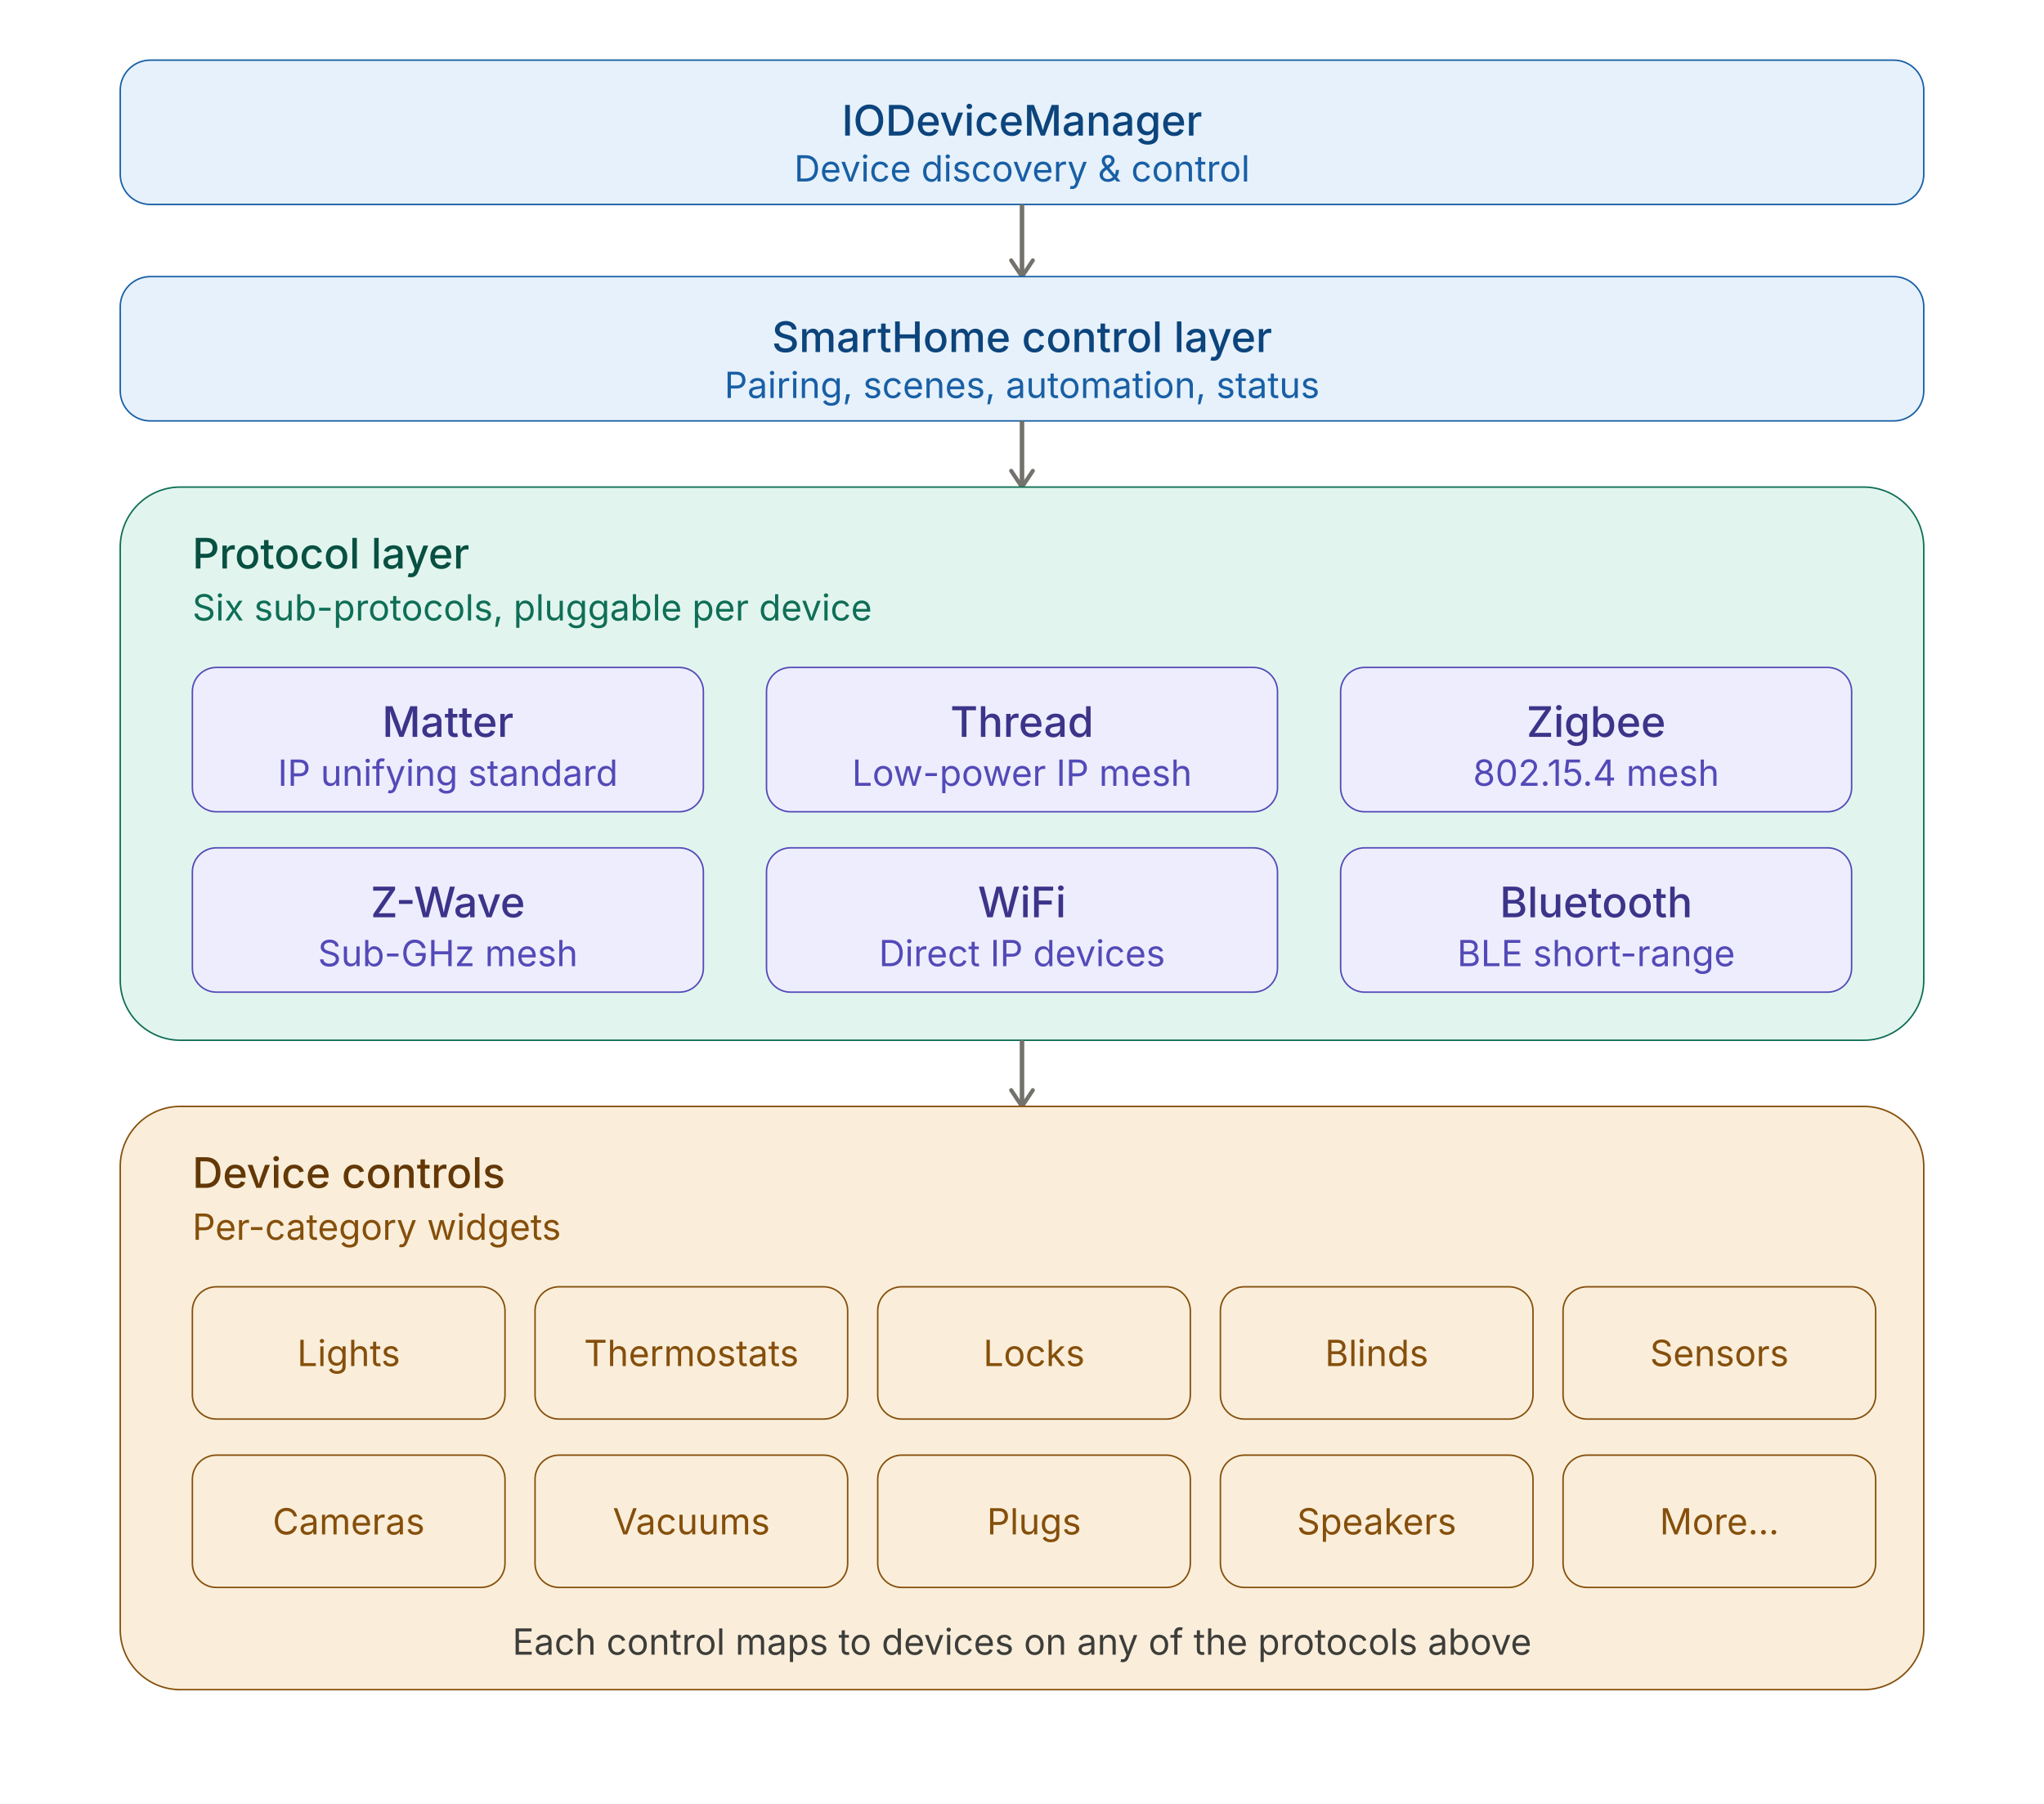
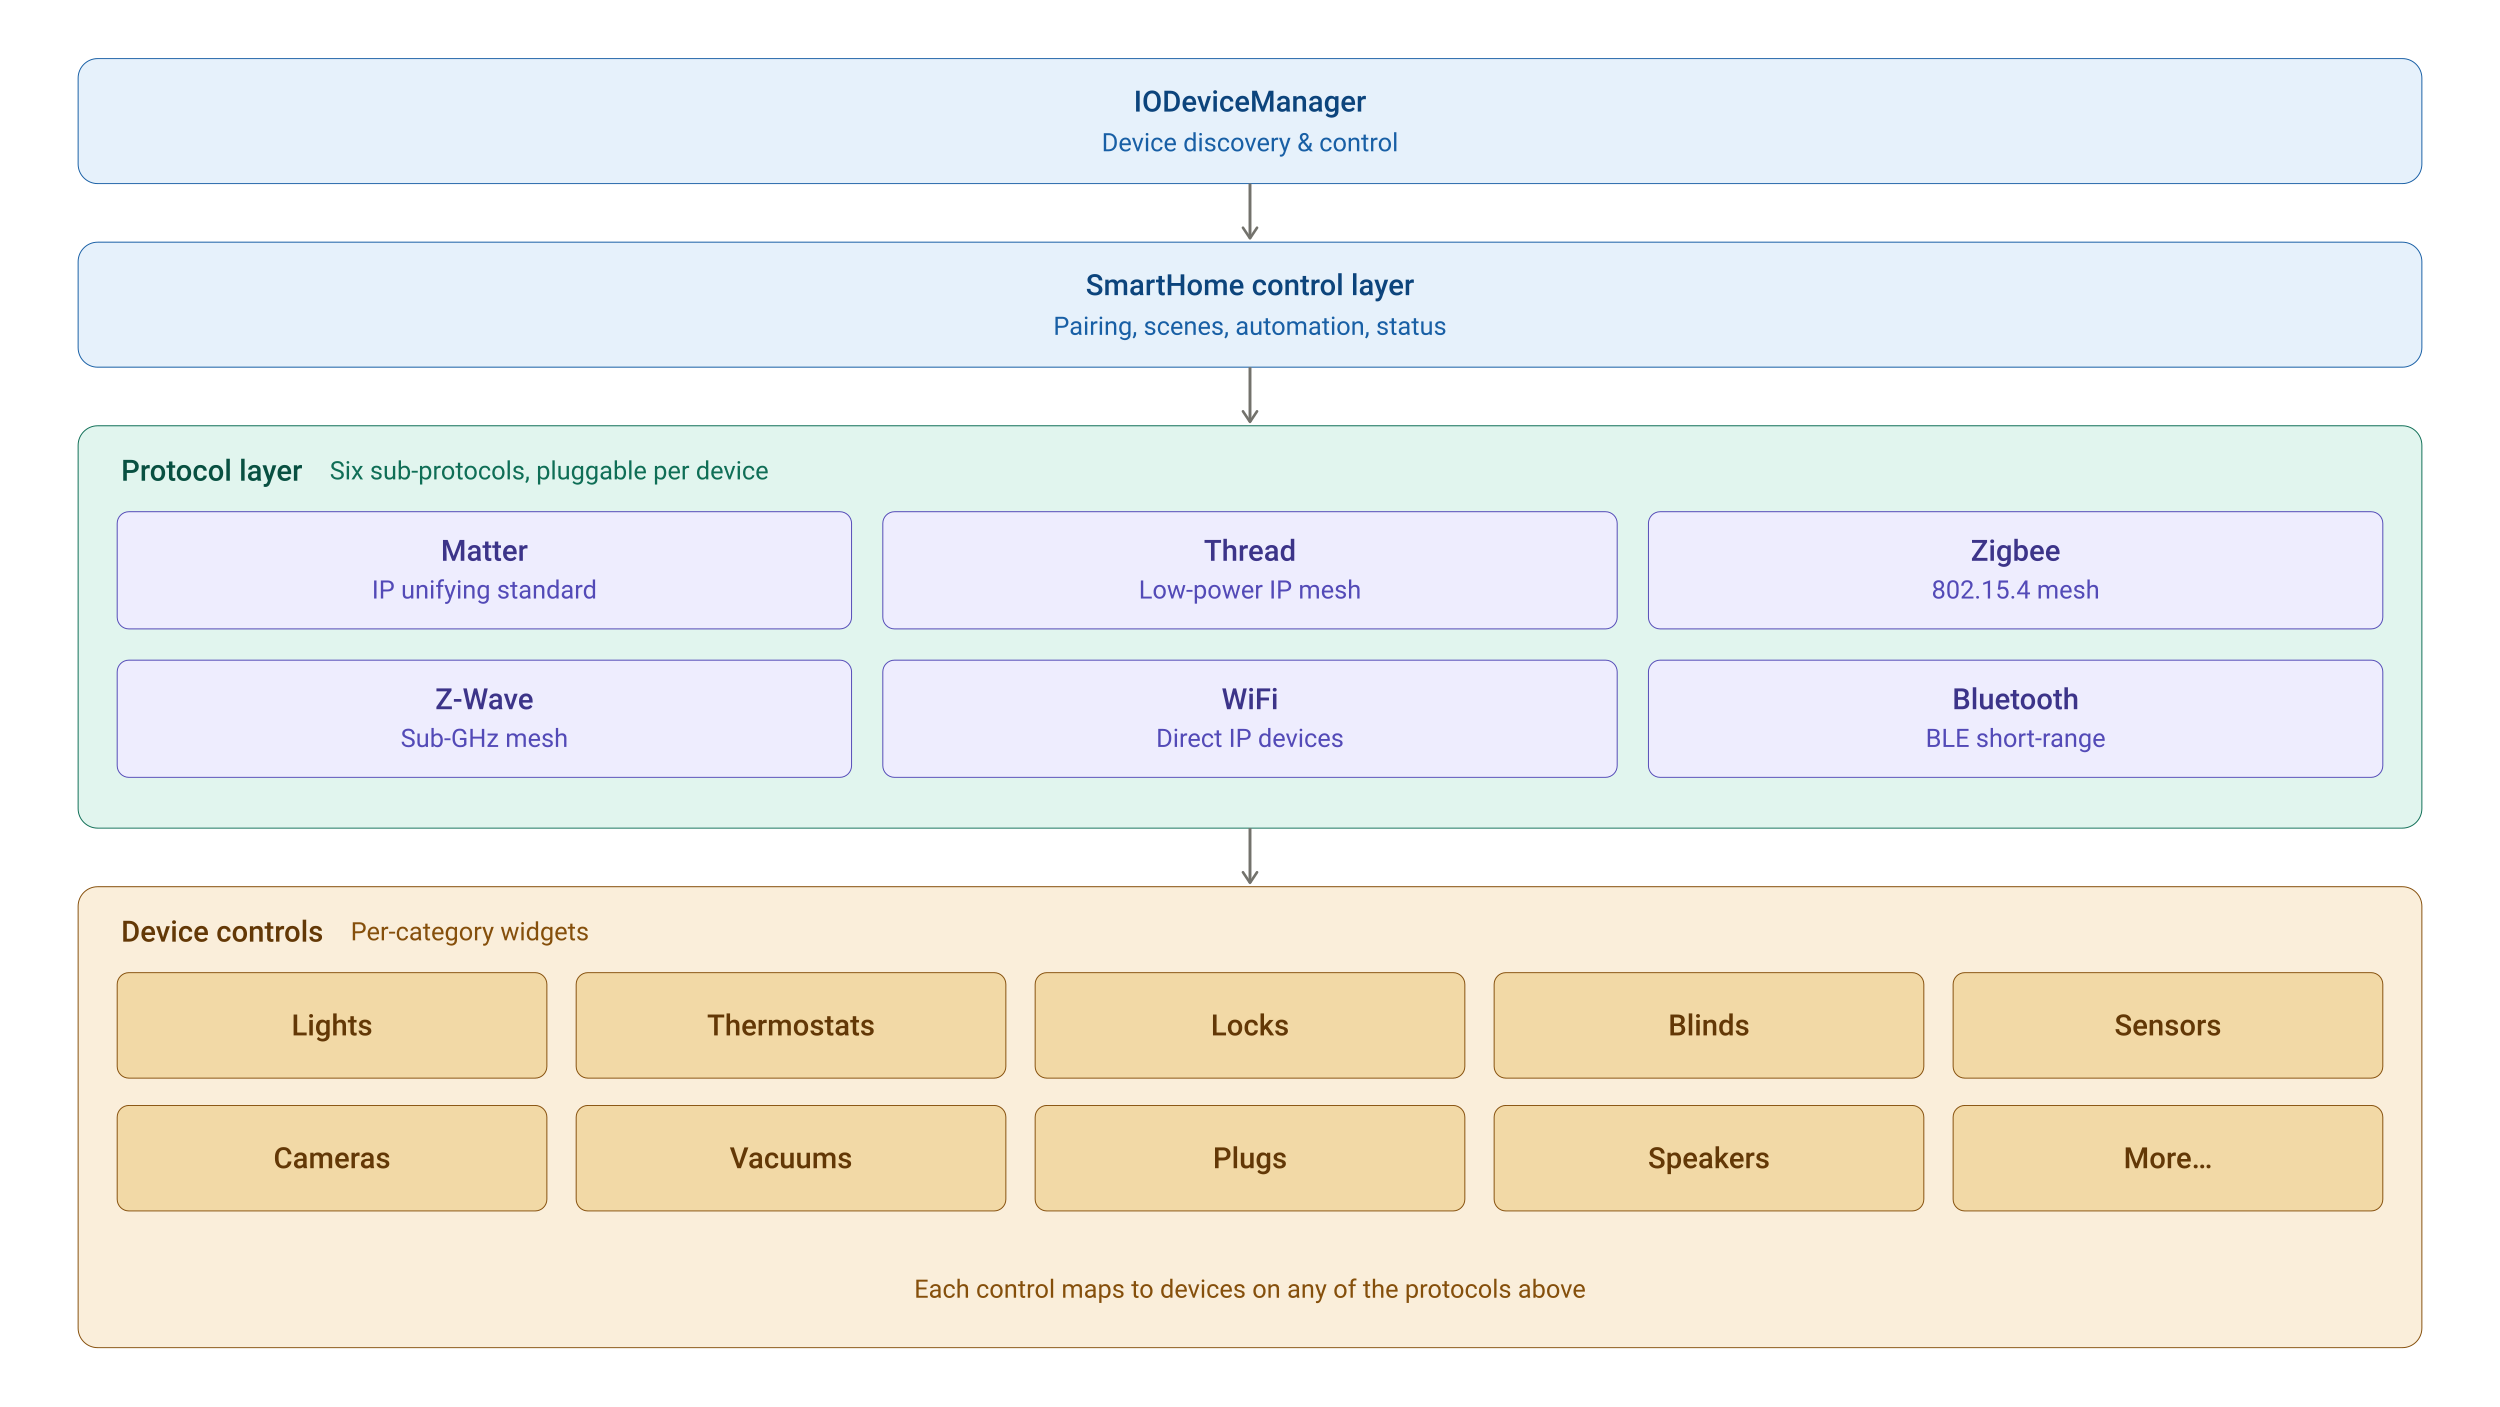
- <svg xmlns="http://www.w3.org/2000/svg" width="100%" viewBox="0 0 680 600" role="img" style="">
+ <svg xmlns="http://www.w3.org/2000/svg" width="1280" height="720" viewBox="0 0 1280 720" role="img" font-family="system-ui, -apple-system, 'Segoe UI', Roboto, sans-serif">
  <defs>
    <marker id="arrow" viewBox="0 0 10 10" refX="8" refY="5" markerWidth="6" markerHeight="6" orient="auto-start-reverse">
      <path d="M2 1L8 5L2 9" fill="none" stroke="context-stroke" stroke-width="1.5" stroke-linecap="round" stroke-linejoin="round" />
    </marker>
+     <style>
+ .th{font-size:15px;font-weight:500}
+ .ts{font-size:13px;font-weight:400}
+ .blue-fill{fill:#E6F1FB;stroke:#185FA5}
+ .blue-t{fill:#0C447C}.blue-s{fill:#185FA5}
+ .teal-fill{fill:#E1F5EE;stroke:#0F6E56}
+ .teal-sub{fill:#9FE1CB;stroke:#0F6E56}
+ .teal-t{fill:#085041}.teal-s{fill:#0F6E56}
+ .coral-fill{fill:#FAECE7;stroke:#993C1D}
+ .coral-sub{fill:#F3CFC2;stroke:#993C1D}
+ .coral-t{fill:#712B13}.coral-s{fill:#993C1D}
+ .amber-fill{fill:#FAEEDA;stroke:#854F0B}
+ .amber-sub{fill:#F2D9A6;stroke:#854F0B}
+ .amber-t{fill:#633806}.amber-s{fill:#854F0B}
+ .purple-fill{fill:#EEEDFE;stroke:#534AB7}
+ .purple-sub{fill:#CECBF6;stroke:#534AB7}
+ .purple-t{fill:#3C3489}.purple-s{fill:#534AB7}
+ .pchip{font-size:13px;font-weight:500}
+ .arr{stroke:#73726c;stroke-width:1.5;fill:none}
+ </style>
  </defs>
-   <g style="fill:rgb(0, 0, 0);stroke:none;color:rgb(0, 0, 0);stroke-width:1px;stroke-linecap:butt;stroke-linejoin:miter;opacity:1;font-family:&quot;Anthropic Sans&quot;, -apple-system, BlinkMacSystemFont, &quot;Segoe UI&quot;, sans-serif;font-size:16px;font-weight:400;text-anchor:start;dominant-baseline:auto">
-     <rect x="40" y="20" width="600" height="48" rx="10" stroke-width="0.5" style="fill:rgb(230, 241, 251);stroke:rgb(24, 95, 165);color:rgb(0, 0, 0);stroke-width:0.5px;stroke-linecap:butt;stroke-linejoin:miter;opacity:1;font-family:&quot;Anthropic Sans&quot;, -apple-system, BlinkMacSystemFont, &quot;Segoe UI&quot;, sans-serif;font-size:16px;font-weight:400;text-anchor:start;dominant-baseline:auto" />
-     <text x="340" y="40" text-anchor="middle" dominant-baseline="central" style="fill:rgb(12, 68, 124);stroke:none;color:rgb(0, 0, 0);stroke-width:1px;stroke-linecap:butt;stroke-linejoin:miter;opacity:1;font-family:&quot;Anthropic Sans&quot;, -apple-system, BlinkMacSystemFont, &quot;Segoe UI&quot;, sans-serif;font-size:14px;font-weight:500;text-anchor:middle;dominant-baseline:central">IODeviceManager</text>
-     <text x="340" y="56" text-anchor="middle" dominant-baseline="central" style="fill:rgb(24, 95, 165);stroke:none;color:rgb(0, 0, 0);stroke-width:1px;stroke-linecap:butt;stroke-linejoin:miter;opacity:1;font-family:&quot;Anthropic Sans&quot;, -apple-system, BlinkMacSystemFont, &quot;Segoe UI&quot;, sans-serif;font-size:12px;font-weight:400;text-anchor:middle;dominant-baseline:central">Device discovery &amp; control</text>
-   </g>
-   <line x1="340" y1="68" x2="340" y2="92" marker-end="url(#arrow)" style="fill:none;stroke:rgb(115, 114, 108);color:rgb(0, 0, 0);stroke-width:1.5px;stroke-linecap:butt;stroke-linejoin:miter;opacity:1;font-family:&quot;Anthropic Sans&quot;, -apple-system, BlinkMacSystemFont, &quot;Segoe UI&quot;, sans-serif;font-size:16px;font-weight:400;text-anchor:start;dominant-baseline:auto" />
-   <g style="fill:rgb(0, 0, 0);stroke:none;color:rgb(0, 0, 0);stroke-width:1px;stroke-linecap:butt;stroke-linejoin:miter;opacity:1;font-family:&quot;Anthropic Sans&quot;, -apple-system, BlinkMacSystemFont, &quot;Segoe UI&quot;, sans-serif;font-size:16px;font-weight:400;text-anchor:start;dominant-baseline:auto">
-     <rect x="40" y="92" width="600" height="48" rx="10" stroke-width="0.5" style="fill:rgb(230, 241, 251);stroke:rgb(24, 95, 165);color:rgb(0, 0, 0);stroke-width:0.5px;stroke-linecap:butt;stroke-linejoin:miter;opacity:1;font-family:&quot;Anthropic Sans&quot;, -apple-system, BlinkMacSystemFont, &quot;Segoe UI&quot;, sans-serif;font-size:16px;font-weight:400;text-anchor:start;dominant-baseline:auto" />
-     <text x="340" y="112" text-anchor="middle" dominant-baseline="central" style="fill:rgb(12, 68, 124);stroke:none;color:rgb(0, 0, 0);stroke-width:1px;stroke-linecap:butt;stroke-linejoin:miter;opacity:1;font-family:&quot;Anthropic Sans&quot;, -apple-system, BlinkMacSystemFont, &quot;Segoe UI&quot;, sans-serif;font-size:14px;font-weight:500;text-anchor:middle;dominant-baseline:central">SmartHome control layer</text>
-     <text x="340" y="128" text-anchor="middle" dominant-baseline="central" style="fill:rgb(24, 95, 165);stroke:none;color:rgb(0, 0, 0);stroke-width:1px;stroke-linecap:butt;stroke-linejoin:miter;opacity:1;font-family:&quot;Anthropic Sans&quot;, -apple-system, BlinkMacSystemFont, &quot;Segoe UI&quot;, sans-serif;font-size:12px;font-weight:400;text-anchor:middle;dominant-baseline:central">Pairing, scenes, automation, status</text>
-   </g>
-   <line x1="340" y1="140" x2="340" y2="162" marker-end="url(#arrow)" style="fill:none;stroke:rgb(115, 114, 108);color:rgb(0, 0, 0);stroke-width:1.5px;stroke-linecap:butt;stroke-linejoin:miter;opacity:1;font-family:&quot;Anthropic Sans&quot;, -apple-system, BlinkMacSystemFont, &quot;Segoe UI&quot;, sans-serif;font-size:16px;font-weight:400;text-anchor:start;dominant-baseline:auto" />
-   <g style="fill:rgb(0, 0, 0);stroke:none;color:rgb(0, 0, 0);stroke-width:1px;stroke-linecap:butt;stroke-linejoin:miter;opacity:1;font-family:&quot;Anthropic Sans&quot;, -apple-system, BlinkMacSystemFont, &quot;Segoe UI&quot;, sans-serif;font-size:16px;font-weight:400;text-anchor:start;dominant-baseline:auto">
-     <rect x="40" y="162" width="600" height="184" rx="20" stroke-width="0.5" style="fill:rgb(225, 245, 238);stroke:rgb(15, 110, 86);color:rgb(0, 0, 0);stroke-width:0.5px;stroke-linecap:butt;stroke-linejoin:miter;opacity:1;font-family:&quot;Anthropic Sans&quot;, -apple-system, BlinkMacSystemFont, &quot;Segoe UI&quot;, sans-serif;font-size:16px;font-weight:400;text-anchor:start;dominant-baseline:auto" />
-     <text x="64" y="184" dominant-baseline="central" style="fill:rgb(8, 80, 65);stroke:none;color:rgb(0, 0, 0);stroke-width:1px;stroke-linecap:butt;stroke-linejoin:miter;opacity:1;font-family:&quot;Anthropic Sans&quot;, -apple-system, BlinkMacSystemFont, &quot;Segoe UI&quot;, sans-serif;font-size:14px;font-weight:500;text-anchor:start;dominant-baseline:central">Protocol layer</text>
-     <text x="64" y="202" dominant-baseline="central" style="fill:rgb(15, 110, 86);stroke:none;color:rgb(0, 0, 0);stroke-width:1px;stroke-linecap:butt;stroke-linejoin:miter;opacity:1;font-family:&quot;Anthropic Sans&quot;, -apple-system, BlinkMacSystemFont, &quot;Segoe UI&quot;, sans-serif;font-size:12px;font-weight:400;text-anchor:start;dominant-baseline:central">Six sub-protocols, pluggable per device</text>
-   </g>
-   <g style="fill:rgb(0, 0, 0);stroke:none;color:rgb(0, 0, 0);stroke-width:1px;stroke-linecap:butt;stroke-linejoin:miter;opacity:1;font-family:&quot;Anthropic Sans&quot;, -apple-system, BlinkMacSystemFont, &quot;Segoe UI&quot;, sans-serif;font-size:16px;font-weight:400;text-anchor:start;dominant-baseline:auto">
-     <rect x="64" y="222" width="170" height="48" rx="8" stroke-width="0.5" style="fill:rgb(238, 237, 254);stroke:rgb(83, 74, 183);color:rgb(0, 0, 0);stroke-width:0.5px;stroke-linecap:butt;stroke-linejoin:miter;opacity:1;font-family:&quot;Anthropic Sans&quot;, -apple-system, BlinkMacSystemFont, &quot;Segoe UI&quot;, sans-serif;font-size:16px;font-weight:400;text-anchor:start;dominant-baseline:auto" />
-     <text x="149" y="240" text-anchor="middle" dominant-baseline="central" style="fill:rgb(60, 52, 137);stroke:none;color:rgb(0, 0, 0);stroke-width:1px;stroke-linecap:butt;stroke-linejoin:miter;opacity:1;font-family:&quot;Anthropic Sans&quot;, -apple-system, BlinkMacSystemFont, &quot;Segoe UI&quot;, sans-serif;font-size:14px;font-weight:500;text-anchor:middle;dominant-baseline:central">Matter</text>
-     <text x="149" y="257" text-anchor="middle" dominant-baseline="central" style="fill:rgb(83, 74, 183);stroke:none;color:rgb(0, 0, 0);stroke-width:1px;stroke-linecap:butt;stroke-linejoin:miter;opacity:1;font-family:&quot;Anthropic Sans&quot;, -apple-system, BlinkMacSystemFont, &quot;Segoe UI&quot;, sans-serif;font-size:12px;font-weight:400;text-anchor:middle;dominant-baseline:central">IP unifying standard</text>
-   </g>
-   <g style="fill:rgb(0, 0, 0);stroke:none;color:rgb(0, 0, 0);stroke-width:1px;stroke-linecap:butt;stroke-linejoin:miter;opacity:1;font-family:&quot;Anthropic Sans&quot;, -apple-system, BlinkMacSystemFont, &quot;Segoe UI&quot;, sans-serif;font-size:16px;font-weight:400;text-anchor:start;dominant-baseline:auto">
-     <rect x="255" y="222" width="170" height="48" rx="8" stroke-width="0.5" style="fill:rgb(238, 237, 254);stroke:rgb(83, 74, 183);color:rgb(0, 0, 0);stroke-width:0.5px;stroke-linecap:butt;stroke-linejoin:miter;opacity:1;font-family:&quot;Anthropic Sans&quot;, -apple-system, BlinkMacSystemFont, &quot;Segoe UI&quot;, sans-serif;font-size:16px;font-weight:400;text-anchor:start;dominant-baseline:auto" />
-     <text x="340" y="240" text-anchor="middle" dominant-baseline="central" style="fill:rgb(60, 52, 137);stroke:none;color:rgb(0, 0, 0);stroke-width:1px;stroke-linecap:butt;stroke-linejoin:miter;opacity:1;font-family:&quot;Anthropic Sans&quot;, -apple-system, BlinkMacSystemFont, &quot;Segoe UI&quot;, sans-serif;font-size:14px;font-weight:500;text-anchor:middle;dominant-baseline:central">Thread</text>
-     <text x="340" y="257" text-anchor="middle" dominant-baseline="central" style="fill:rgb(83, 74, 183);stroke:none;color:rgb(0, 0, 0);stroke-width:1px;stroke-linecap:butt;stroke-linejoin:miter;opacity:1;font-family:&quot;Anthropic Sans&quot;, -apple-system, BlinkMacSystemFont, &quot;Segoe UI&quot;, sans-serif;font-size:12px;font-weight:400;text-anchor:middle;dominant-baseline:central">Low-power IP mesh</text>
-   </g>
-   <g style="fill:rgb(0, 0, 0);stroke:none;color:rgb(0, 0, 0);stroke-width:1px;stroke-linecap:butt;stroke-linejoin:miter;opacity:1;font-family:&quot;Anthropic Sans&quot;, -apple-system, BlinkMacSystemFont, &quot;Segoe UI&quot;, sans-serif;font-size:16px;font-weight:400;text-anchor:start;dominant-baseline:auto">
-     <rect x="446" y="222" width="170" height="48" rx="8" stroke-width="0.5" style="fill:rgb(238, 237, 254);stroke:rgb(83, 74, 183);color:rgb(0, 0, 0);stroke-width:0.5px;stroke-linecap:butt;stroke-linejoin:miter;opacity:1;font-family:&quot;Anthropic Sans&quot;, -apple-system, BlinkMacSystemFont, &quot;Segoe UI&quot;, sans-serif;font-size:16px;font-weight:400;text-anchor:start;dominant-baseline:auto" />
-     <text x="531" y="240" text-anchor="middle" dominant-baseline="central" style="fill:rgb(60, 52, 137);stroke:none;color:rgb(0, 0, 0);stroke-width:1px;stroke-linecap:butt;stroke-linejoin:miter;opacity:1;font-family:&quot;Anthropic Sans&quot;, -apple-system, BlinkMacSystemFont, &quot;Segoe UI&quot;, sans-serif;font-size:14px;font-weight:500;text-anchor:middle;dominant-baseline:central">Zigbee</text>
-     <text x="531" y="257" text-anchor="middle" dominant-baseline="central" style="fill:rgb(83, 74, 183);stroke:none;color:rgb(0, 0, 0);stroke-width:1px;stroke-linecap:butt;stroke-linejoin:miter;opacity:1;font-family:&quot;Anthropic Sans&quot;, -apple-system, BlinkMacSystemFont, &quot;Segoe UI&quot;, sans-serif;font-size:12px;font-weight:400;text-anchor:middle;dominant-baseline:central">802.15.4 mesh</text>
-   </g>
-   <g style="fill:rgb(0, 0, 0);stroke:none;color:rgb(0, 0, 0);stroke-width:1px;stroke-linecap:butt;stroke-linejoin:miter;opacity:1;font-family:&quot;Anthropic Sans&quot;, -apple-system, BlinkMacSystemFont, &quot;Segoe UI&quot;, sans-serif;font-size:16px;font-weight:400;text-anchor:start;dominant-baseline:auto">
-     <rect x="64" y="282" width="170" height="48" rx="8" stroke-width="0.5" style="fill:rgb(238, 237, 254);stroke:rgb(83, 74, 183);color:rgb(0, 0, 0);stroke-width:0.5px;stroke-linecap:butt;stroke-linejoin:miter;opacity:1;font-family:&quot;Anthropic Sans&quot;, -apple-system, BlinkMacSystemFont, &quot;Segoe UI&quot;, sans-serif;font-size:16px;font-weight:400;text-anchor:start;dominant-baseline:auto" />
-     <text x="149" y="300" text-anchor="middle" dominant-baseline="central" style="fill:rgb(60, 52, 137);stroke:none;color:rgb(0, 0, 0);stroke-width:1px;stroke-linecap:butt;stroke-linejoin:miter;opacity:1;font-family:&quot;Anthropic Sans&quot;, -apple-system, BlinkMacSystemFont, &quot;Segoe UI&quot;, sans-serif;font-size:14px;font-weight:500;text-anchor:middle;dominant-baseline:central">Z-Wave</text>
-     <text x="149" y="317" text-anchor="middle" dominant-baseline="central" style="fill:rgb(83, 74, 183);stroke:none;color:rgb(0, 0, 0);stroke-width:1px;stroke-linecap:butt;stroke-linejoin:miter;opacity:1;font-family:&quot;Anthropic Sans&quot;, -apple-system, BlinkMacSystemFont, &quot;Segoe UI&quot;, sans-serif;font-size:12px;font-weight:400;text-anchor:middle;dominant-baseline:central">Sub-GHz mesh</text>
-   </g>
-   <g style="fill:rgb(0, 0, 0);stroke:none;color:rgb(0, 0, 0);stroke-width:1px;stroke-linecap:butt;stroke-linejoin:miter;opacity:1;font-family:&quot;Anthropic Sans&quot;, -apple-system, BlinkMacSystemFont, &quot;Segoe UI&quot;, sans-serif;font-size:16px;font-weight:400;text-anchor:start;dominant-baseline:auto">
-     <rect x="255" y="282" width="170" height="48" rx="8" stroke-width="0.5" style="fill:rgb(238, 237, 254);stroke:rgb(83, 74, 183);color:rgb(0, 0, 0);stroke-width:0.5px;stroke-linecap:butt;stroke-linejoin:miter;opacity:1;font-family:&quot;Anthropic Sans&quot;, -apple-system, BlinkMacSystemFont, &quot;Segoe UI&quot;, sans-serif;font-size:16px;font-weight:400;text-anchor:start;dominant-baseline:auto" />
-     <text x="340" y="300" text-anchor="middle" dominant-baseline="central" style="fill:rgb(60, 52, 137);stroke:none;color:rgb(0, 0, 0);stroke-width:1px;stroke-linecap:butt;stroke-linejoin:miter;opacity:1;font-family:&quot;Anthropic Sans&quot;, -apple-system, BlinkMacSystemFont, &quot;Segoe UI&quot;, sans-serif;font-size:14px;font-weight:500;text-anchor:middle;dominant-baseline:central">WiFi</text>
-     <text x="340" y="317" text-anchor="middle" dominant-baseline="central" style="fill:rgb(83, 74, 183);stroke:none;color:rgb(0, 0, 0);stroke-width:1px;stroke-linecap:butt;stroke-linejoin:miter;opacity:1;font-family:&quot;Anthropic Sans&quot;, -apple-system, BlinkMacSystemFont, &quot;Segoe UI&quot;, sans-serif;font-size:12px;font-weight:400;text-anchor:middle;dominant-baseline:central">Direct IP devices</text>
-   </g>
-   <g style="fill:rgb(0, 0, 0);stroke:none;color:rgb(0, 0, 0);stroke-width:1px;stroke-linecap:butt;stroke-linejoin:miter;opacity:1;font-family:&quot;Anthropic Sans&quot;, -apple-system, BlinkMacSystemFont, &quot;Segoe UI&quot;, sans-serif;font-size:16px;font-weight:400;text-anchor:start;dominant-baseline:auto">
-     <rect x="446" y="282" width="170" height="48" rx="8" stroke-width="0.5" style="fill:rgb(238, 237, 254);stroke:rgb(83, 74, 183);color:rgb(0, 0, 0);stroke-width:0.5px;stroke-linecap:butt;stroke-linejoin:miter;opacity:1;font-family:&quot;Anthropic Sans&quot;, -apple-system, BlinkMacSystemFont, &quot;Segoe UI&quot;, sans-serif;font-size:16px;font-weight:400;text-anchor:start;dominant-baseline:auto" />
-     <text x="531" y="300" text-anchor="middle" dominant-baseline="central" style="fill:rgb(60, 52, 137);stroke:none;color:rgb(0, 0, 0);stroke-width:1px;stroke-linecap:butt;stroke-linejoin:miter;opacity:1;font-family:&quot;Anthropic Sans&quot;, -apple-system, BlinkMacSystemFont, &quot;Segoe UI&quot;, sans-serif;font-size:14px;font-weight:500;text-anchor:middle;dominant-baseline:central">Bluetooth</text>
-     <text x="531" y="317" text-anchor="middle" dominant-baseline="central" style="fill:rgb(83, 74, 183);stroke:none;color:rgb(0, 0, 0);stroke-width:1px;stroke-linecap:butt;stroke-linejoin:miter;opacity:1;font-family:&quot;Anthropic Sans&quot;, -apple-system, BlinkMacSystemFont, &quot;Segoe UI&quot;, sans-serif;font-size:12px;font-weight:400;text-anchor:middle;dominant-baseline:central">BLE short-range</text>
-   </g>
-   <line x1="340" y1="346" x2="340" y2="368" marker-end="url(#arrow)" style="fill:none;stroke:rgb(115, 114, 108);color:rgb(0, 0, 0);stroke-width:1.5px;stroke-linecap:butt;stroke-linejoin:miter;opacity:1;font-family:&quot;Anthropic Sans&quot;, -apple-system, BlinkMacSystemFont, &quot;Segoe UI&quot;, sans-serif;font-size:16px;font-weight:400;text-anchor:start;dominant-baseline:auto" />
-   <g style="fill:rgb(0, 0, 0);stroke:none;color:rgb(0, 0, 0);stroke-width:1px;stroke-linecap:butt;stroke-linejoin:miter;opacity:1;font-family:&quot;Anthropic Sans&quot;, -apple-system, BlinkMacSystemFont, &quot;Segoe UI&quot;, sans-serif;font-size:16px;font-weight:400;text-anchor:start;dominant-baseline:auto">
-     <rect x="40" y="368" width="600" height="194" rx="20" stroke-width="0.5" style="fill:rgb(250, 238, 218);stroke:rgb(133, 79, 11);color:rgb(0, 0, 0);stroke-width:0.5px;stroke-linecap:butt;stroke-linejoin:miter;opacity:1;font-family:&quot;Anthropic Sans&quot;, -apple-system, BlinkMacSystemFont, &quot;Segoe UI&quot;, sans-serif;font-size:16px;font-weight:400;text-anchor:start;dominant-baseline:auto" />
-     <text x="64" y="390" dominant-baseline="central" style="fill:rgb(99, 56, 6);stroke:none;color:rgb(0, 0, 0);stroke-width:1px;stroke-linecap:butt;stroke-linejoin:miter;opacity:1;font-family:&quot;Anthropic Sans&quot;, -apple-system, BlinkMacSystemFont, &quot;Segoe UI&quot;, sans-serif;font-size:14px;font-weight:500;text-anchor:start;dominant-baseline:central">Device controls</text>
-     <text x="64" y="408" dominant-baseline="central" style="fill:rgb(133, 79, 11);stroke:none;color:rgb(0, 0, 0);stroke-width:1px;stroke-linecap:butt;stroke-linejoin:miter;opacity:1;font-family:&quot;Anthropic Sans&quot;, -apple-system, BlinkMacSystemFont, &quot;Segoe UI&quot;, sans-serif;font-size:12px;font-weight:400;text-anchor:start;dominant-baseline:central">Per-category widgets</text>
-   </g>
-   <g style="fill:rgb(0, 0, 0);stroke:none;color:rgb(0, 0, 0);stroke-width:1px;stroke-linecap:butt;stroke-linejoin:miter;opacity:1;font-family:&quot;Anthropic Sans&quot;, -apple-system, BlinkMacSystemFont, &quot;Segoe UI&quot;, sans-serif;font-size:16px;font-weight:400;text-anchor:start;dominant-baseline:auto">
-     <rect x="64" y="428" width="104" height="44" rx="8" stroke-width="0.5" style="fill:rgb(250, 238, 218);stroke:rgb(133, 79, 11);color:rgb(0, 0, 0);stroke-width:0.5px;stroke-linecap:butt;stroke-linejoin:miter;opacity:1;font-family:&quot;Anthropic Sans&quot;, -apple-system, BlinkMacSystemFont, &quot;Segoe UI&quot;, sans-serif;font-size:16px;font-weight:400;text-anchor:start;dominant-baseline:auto" />
-     <text x="116" y="450" text-anchor="middle" dominant-baseline="central" style="fill:rgb(133, 79, 11);stroke:none;color:rgb(0, 0, 0);stroke-width:1px;stroke-linecap:butt;stroke-linejoin:miter;opacity:1;font-family:&quot;Anthropic Sans&quot;, -apple-system, BlinkMacSystemFont, &quot;Segoe UI&quot;, sans-serif;font-size:12px;font-weight:400;text-anchor:middle;dominant-baseline:central">Lights</text>
-   </g>
-   <g style="fill:rgb(0, 0, 0);stroke:none;color:rgb(0, 0, 0);stroke-width:1px;stroke-linecap:butt;stroke-linejoin:miter;opacity:1;font-family:&quot;Anthropic Sans&quot;, -apple-system, BlinkMacSystemFont, &quot;Segoe UI&quot;, sans-serif;font-size:16px;font-weight:400;text-anchor:start;dominant-baseline:auto">
-     <rect x="178" y="428" width="104" height="44" rx="8" stroke-width="0.5" style="fill:rgb(250, 238, 218);stroke:rgb(133, 79, 11);color:rgb(0, 0, 0);stroke-width:0.5px;stroke-linecap:butt;stroke-linejoin:miter;opacity:1;font-family:&quot;Anthropic Sans&quot;, -apple-system, BlinkMacSystemFont, &quot;Segoe UI&quot;, sans-serif;font-size:16px;font-weight:400;text-anchor:start;dominant-baseline:auto" />
-     <text x="230" y="450" text-anchor="middle" dominant-baseline="central" style="fill:rgb(133, 79, 11);stroke:none;color:rgb(0, 0, 0);stroke-width:1px;stroke-linecap:butt;stroke-linejoin:miter;opacity:1;font-family:&quot;Anthropic Sans&quot;, -apple-system, BlinkMacSystemFont, &quot;Segoe UI&quot;, sans-serif;font-size:12px;font-weight:400;text-anchor:middle;dominant-baseline:central">Thermostats</text>
-   </g>
-   <g style="fill:rgb(0, 0, 0);stroke:none;color:rgb(0, 0, 0);stroke-width:1px;stroke-linecap:butt;stroke-linejoin:miter;opacity:1;font-family:&quot;Anthropic Sans&quot;, -apple-system, BlinkMacSystemFont, &quot;Segoe UI&quot;, sans-serif;font-size:16px;font-weight:400;text-anchor:start;dominant-baseline:auto">
-     <rect x="292" y="428" width="104" height="44" rx="8" stroke-width="0.5" style="fill:rgb(250, 238, 218);stroke:rgb(133, 79, 11);color:rgb(0, 0, 0);stroke-width:0.5px;stroke-linecap:butt;stroke-linejoin:miter;opacity:1;font-family:&quot;Anthropic Sans&quot;, -apple-system, BlinkMacSystemFont, &quot;Segoe UI&quot;, sans-serif;font-size:16px;font-weight:400;text-anchor:start;dominant-baseline:auto" />
-     <text x="344" y="450" text-anchor="middle" dominant-baseline="central" style="fill:rgb(133, 79, 11);stroke:none;color:rgb(0, 0, 0);stroke-width:1px;stroke-linecap:butt;stroke-linejoin:miter;opacity:1;font-family:&quot;Anthropic Sans&quot;, -apple-system, BlinkMacSystemFont, &quot;Segoe UI&quot;, sans-serif;font-size:12px;font-weight:400;text-anchor:middle;dominant-baseline:central">Locks</text>
-   </g>
-   <g style="fill:rgb(0, 0, 0);stroke:none;color:rgb(0, 0, 0);stroke-width:1px;stroke-linecap:butt;stroke-linejoin:miter;opacity:1;font-family:&quot;Anthropic Sans&quot;, -apple-system, BlinkMacSystemFont, &quot;Segoe UI&quot;, sans-serif;font-size:16px;font-weight:400;text-anchor:start;dominant-baseline:auto">
-     <rect x="406" y="428" width="104" height="44" rx="8" stroke-width="0.5" style="fill:rgb(250, 238, 218);stroke:rgb(133, 79, 11);color:rgb(0, 0, 0);stroke-width:0.5px;stroke-linecap:butt;stroke-linejoin:miter;opacity:1;font-family:&quot;Anthropic Sans&quot;, -apple-system, BlinkMacSystemFont, &quot;Segoe UI&quot;, sans-serif;font-size:16px;font-weight:400;text-anchor:start;dominant-baseline:auto" />
-     <text x="458" y="450" text-anchor="middle" dominant-baseline="central" style="fill:rgb(133, 79, 11);stroke:none;color:rgb(0, 0, 0);stroke-width:1px;stroke-linecap:butt;stroke-linejoin:miter;opacity:1;font-family:&quot;Anthropic Sans&quot;, -apple-system, BlinkMacSystemFont, &quot;Segoe UI&quot;, sans-serif;font-size:12px;font-weight:400;text-anchor:middle;dominant-baseline:central">Blinds</text>
-   </g>
-   <g style="fill:rgb(0, 0, 0);stroke:none;color:rgb(0, 0, 0);stroke-width:1px;stroke-linecap:butt;stroke-linejoin:miter;opacity:1;font-family:&quot;Anthropic Sans&quot;, -apple-system, BlinkMacSystemFont, &quot;Segoe UI&quot;, sans-serif;font-size:16px;font-weight:400;text-anchor:start;dominant-baseline:auto">
-     <rect x="520" y="428" width="104" height="44" rx="8" stroke-width="0.5" style="fill:rgb(250, 238, 218);stroke:rgb(133, 79, 11);color:rgb(0, 0, 0);stroke-width:0.5px;stroke-linecap:butt;stroke-linejoin:miter;opacity:1;font-family:&quot;Anthropic Sans&quot;, -apple-system, BlinkMacSystemFont, &quot;Segoe UI&quot;, sans-serif;font-size:16px;font-weight:400;text-anchor:start;dominant-baseline:auto" />
-     <text x="572" y="450" text-anchor="middle" dominant-baseline="central" style="fill:rgb(133, 79, 11);stroke:none;color:rgb(0, 0, 0);stroke-width:1px;stroke-linecap:butt;stroke-linejoin:miter;opacity:1;font-family:&quot;Anthropic Sans&quot;, -apple-system, BlinkMacSystemFont, &quot;Segoe UI&quot;, sans-serif;font-size:12px;font-weight:400;text-anchor:middle;dominant-baseline:central">Sensors</text>
-   </g>
-   <g style="fill:rgb(0, 0, 0);stroke:none;color:rgb(0, 0, 0);stroke-width:1px;stroke-linecap:butt;stroke-linejoin:miter;opacity:1;font-family:&quot;Anthropic Sans&quot;, -apple-system, BlinkMacSystemFont, &quot;Segoe UI&quot;, sans-serif;font-size:16px;font-weight:400;text-anchor:start;dominant-baseline:auto">
-     <rect x="64" y="484" width="104" height="44" rx="8" stroke-width="0.5" style="fill:rgb(250, 238, 218);stroke:rgb(133, 79, 11);color:rgb(0, 0, 0);stroke-width:0.5px;stroke-linecap:butt;stroke-linejoin:miter;opacity:1;font-family:&quot;Anthropic Sans&quot;, -apple-system, BlinkMacSystemFont, &quot;Segoe UI&quot;, sans-serif;font-size:16px;font-weight:400;text-anchor:start;dominant-baseline:auto" />
-     <text x="116" y="506" text-anchor="middle" dominant-baseline="central" style="fill:rgb(133, 79, 11);stroke:none;color:rgb(0, 0, 0);stroke-width:1px;stroke-linecap:butt;stroke-linejoin:miter;opacity:1;font-family:&quot;Anthropic Sans&quot;, -apple-system, BlinkMacSystemFont, &quot;Segoe UI&quot;, sans-serif;font-size:12px;font-weight:400;text-anchor:middle;dominant-baseline:central">Cameras</text>
-   </g>
-   <g style="fill:rgb(0, 0, 0);stroke:none;color:rgb(0, 0, 0);stroke-width:1px;stroke-linecap:butt;stroke-linejoin:miter;opacity:1;font-family:&quot;Anthropic Sans&quot;, -apple-system, BlinkMacSystemFont, &quot;Segoe UI&quot;, sans-serif;font-size:16px;font-weight:400;text-anchor:start;dominant-baseline:auto">
-     <rect x="178" y="484" width="104" height="44" rx="8" stroke-width="0.5" style="fill:rgb(250, 238, 218);stroke:rgb(133, 79, 11);color:rgb(0, 0, 0);stroke-width:0.5px;stroke-linecap:butt;stroke-linejoin:miter;opacity:1;font-family:&quot;Anthropic Sans&quot;, -apple-system, BlinkMacSystemFont, &quot;Segoe UI&quot;, sans-serif;font-size:16px;font-weight:400;text-anchor:start;dominant-baseline:auto" />
-     <text x="230" y="506" text-anchor="middle" dominant-baseline="central" style="fill:rgb(133, 79, 11);stroke:none;color:rgb(0, 0, 0);stroke-width:1px;stroke-linecap:butt;stroke-linejoin:miter;opacity:1;font-family:&quot;Anthropic Sans&quot;, -apple-system, BlinkMacSystemFont, &quot;Segoe UI&quot;, sans-serif;font-size:12px;font-weight:400;text-anchor:middle;dominant-baseline:central">Vacuums</text>
-   </g>
-   <g style="fill:rgb(0, 0, 0);stroke:none;color:rgb(0, 0, 0);stroke-width:1px;stroke-linecap:butt;stroke-linejoin:miter;opacity:1;font-family:&quot;Anthropic Sans&quot;, -apple-system, BlinkMacSystemFont, &quot;Segoe UI&quot;, sans-serif;font-size:16px;font-weight:400;text-anchor:start;dominant-baseline:auto">
-     <rect x="292" y="484" width="104" height="44" rx="8" stroke-width="0.5" style="fill:rgb(250, 238, 218);stroke:rgb(133, 79, 11);color:rgb(0, 0, 0);stroke-width:0.5px;stroke-linecap:butt;stroke-linejoin:miter;opacity:1;font-family:&quot;Anthropic Sans&quot;, -apple-system, BlinkMacSystemFont, &quot;Segoe UI&quot;, sans-serif;font-size:16px;font-weight:400;text-anchor:start;dominant-baseline:auto" />
-     <text x="344" y="506" text-anchor="middle" dominant-baseline="central" style="fill:rgb(133, 79, 11);stroke:none;color:rgb(0, 0, 0);stroke-width:1px;stroke-linecap:butt;stroke-linejoin:miter;opacity:1;font-family:&quot;Anthropic Sans&quot;, -apple-system, BlinkMacSystemFont, &quot;Segoe UI&quot;, sans-serif;font-size:12px;font-weight:400;text-anchor:middle;dominant-baseline:central">Plugs</text>
-   </g>
-   <g style="fill:rgb(0, 0, 0);stroke:none;color:rgb(0, 0, 0);stroke-width:1px;stroke-linecap:butt;stroke-linejoin:miter;opacity:1;font-family:&quot;Anthropic Sans&quot;, -apple-system, BlinkMacSystemFont, &quot;Segoe UI&quot;, sans-serif;font-size:16px;font-weight:400;text-anchor:start;dominant-baseline:auto">
-     <rect x="406" y="484" width="104" height="44" rx="8" stroke-width="0.5" style="fill:rgb(250, 238, 218);stroke:rgb(133, 79, 11);color:rgb(0, 0, 0);stroke-width:0.5px;stroke-linecap:butt;stroke-linejoin:miter;opacity:1;font-family:&quot;Anthropic Sans&quot;, -apple-system, BlinkMacSystemFont, &quot;Segoe UI&quot;, sans-serif;font-size:16px;font-weight:400;text-anchor:start;dominant-baseline:auto" />
-     <text x="458" y="506" text-anchor="middle" dominant-baseline="central" style="fill:rgb(133, 79, 11);stroke:none;color:rgb(0, 0, 0);stroke-width:1px;stroke-linecap:butt;stroke-linejoin:miter;opacity:1;font-family:&quot;Anthropic Sans&quot;, -apple-system, BlinkMacSystemFont, &quot;Segoe UI&quot;, sans-serif;font-size:12px;font-weight:400;text-anchor:middle;dominant-baseline:central">Speakers</text>
-   </g>
-   <g style="fill:rgb(0, 0, 0);stroke:none;color:rgb(0, 0, 0);stroke-width:1px;stroke-linecap:butt;stroke-linejoin:miter;opacity:1;font-family:&quot;Anthropic Sans&quot;, -apple-system, BlinkMacSystemFont, &quot;Segoe UI&quot;, sans-serif;font-size:16px;font-weight:400;text-anchor:start;dominant-baseline:auto">
-     <rect x="520" y="484" width="104" height="44" rx="8" stroke-width="0.5" style="fill:rgb(250, 238, 218);stroke:rgb(133, 79, 11);color:rgb(0, 0, 0);stroke-width:0.5px;stroke-linecap:butt;stroke-linejoin:miter;opacity:1;font-family:&quot;Anthropic Sans&quot;, -apple-system, BlinkMacSystemFont, &quot;Segoe UI&quot;, sans-serif;font-size:16px;font-weight:400;text-anchor:start;dominant-baseline:auto" />
-     <text x="572" y="506" text-anchor="middle" dominant-baseline="central" style="fill:rgb(133, 79, 11);stroke:none;color:rgb(0, 0, 0);stroke-width:1px;stroke-linecap:butt;stroke-linejoin:miter;opacity:1;font-family:&quot;Anthropic Sans&quot;, -apple-system, BlinkMacSystemFont, &quot;Segoe UI&quot;, sans-serif;font-size:12px;font-weight:400;text-anchor:middle;dominant-baseline:central">More…</text>
-   </g>
-   <text x="340" y="546" text-anchor="middle" dominant-baseline="central" style="fill:rgb(61, 61, 58);stroke:none;color:rgb(0, 0, 0);stroke-width:1px;stroke-linecap:butt;stroke-linejoin:miter;opacity:1;font-family:&quot;Anthropic Sans&quot;, -apple-system, BlinkMacSystemFont, &quot;Segoe UI&quot;, sans-serif;font-size:12px;font-weight:400;text-anchor:middle;dominant-baseline:central">Each control maps to devices on any of the protocols above</text>
+   <rect class="blue-fill" x="40" y="30" width="1200" height="64" rx="10" stroke-width="0.5" />
+   <text class="th blue-t" x="640" y="52" text-anchor="middle" dominant-baseline="central">IODeviceManager</text>
+   <text class="ts blue-s" x="640" y="73" text-anchor="middle" dominant-baseline="central">Device discovery &amp; control</text>
+   <line x1="640" y1="94" x2="640" y2="122" class="arr" marker-end="url(#arrow)" />
+   <rect class="blue-fill" x="40" y="124" width="1200" height="64" rx="10" stroke-width="0.5" />
+   <text class="th blue-t" x="640" y="146" text-anchor="middle" dominant-baseline="central">SmartHome control layer</text>
+   <text class="ts blue-s" x="640" y="167" text-anchor="middle" dominant-baseline="central">Pairing, scenes, automation, status</text>
+   <line x1="640" y1="188" x2="640" y2="216" class="arr" marker-end="url(#arrow)" />
+   <rect class="teal-fill" x="40" y="218" width="1200" height="206" rx="10" stroke-width="0.5" />
+   <text class="th teal-t" x="62" y="241" dominant-baseline="central">Protocol layer<tspan class="ts teal-s" dx="14">Six sub-protocols, pluggable per device</tspan>
+   </text>
+   <rect class="purple-fill" x="60" y="262" width="376" height="60" rx="6" stroke-width="0.5" />
+   <text class="th purple-t" x="248" y="282" text-anchor="middle" dominant-baseline="central">Matter</text>
+   <text class="ts purple-s" x="248" y="302" text-anchor="middle" dominant-baseline="central">IP unifying standard</text>
+   <rect class="purple-fill" x="452" y="262" width="376" height="60" rx="6" stroke-width="0.5" />
+   <text class="th purple-t" x="640" y="282" text-anchor="middle" dominant-baseline="central">Thread</text>
+   <text class="ts purple-s" x="640" y="302" text-anchor="middle" dominant-baseline="central">Low-power IP mesh</text>
+   <rect class="purple-fill" x="844" y="262" width="376" height="60" rx="6" stroke-width="0.5" />
+   <text class="th purple-t" x="1032" y="282" text-anchor="middle" dominant-baseline="central">Zigbee</text>
+   <text class="ts purple-s" x="1032" y="302" text-anchor="middle" dominant-baseline="central">802.15.4 mesh</text>
+   <rect class="purple-fill" x="60" y="338" width="376" height="60" rx="6" stroke-width="0.5" />
+   <text class="th purple-t" x="248" y="358" text-anchor="middle" dominant-baseline="central">Z-Wave</text>
+   <text class="ts purple-s" x="248" y="378" text-anchor="middle" dominant-baseline="central">Sub-GHz mesh</text>
+   <rect class="purple-fill" x="452" y="338" width="376" height="60" rx="6" stroke-width="0.5" />
+   <text class="th purple-t" x="640" y="358" text-anchor="middle" dominant-baseline="central">WiFi</text>
+   <text class="ts purple-s" x="640" y="378" text-anchor="middle" dominant-baseline="central">Direct IP devices</text>
+   <rect class="purple-fill" x="844" y="338" width="376" height="60" rx="6" stroke-width="0.5" />
+   <text class="th purple-t" x="1032" y="358" text-anchor="middle" dominant-baseline="central">Bluetooth</text>
+   <text class="ts purple-s" x="1032" y="378" text-anchor="middle" dominant-baseline="central">BLE short-range</text>
+   <line x1="640" y1="424" x2="640" y2="452" class="arr" marker-end="url(#arrow)" />
+   <rect class="amber-fill" x="40" y="454" width="1200" height="236" rx="10" stroke-width="0.5" />
+   <text class="th amber-t" x="62" y="477" dominant-baseline="central">Device controls<tspan class="ts amber-s" dx="14">Per-category widgets</tspan>
+   </text>
+   <rect class="amber-sub" x="60" y="498" width="220" height="54" rx="6" stroke-width="0.5" />
+   <text class="th amber-t" x="170" y="525" text-anchor="middle" dominant-baseline="central">Lights</text>
+   <rect class="amber-sub" x="295" y="498" width="220" height="54" rx="6" stroke-width="0.5" />
+   <text class="th amber-t" x="405" y="525" text-anchor="middle" dominant-baseline="central">Thermostats</text>
+   <rect class="amber-sub" x="530" y="498" width="220" height="54" rx="6" stroke-width="0.5" />
+   <text class="th amber-t" x="640" y="525" text-anchor="middle" dominant-baseline="central">Locks</text>
+   <rect class="amber-sub" x="765" y="498" width="220" height="54" rx="6" stroke-width="0.5" />
+   <text class="th amber-t" x="875" y="525" text-anchor="middle" dominant-baseline="central">Blinds</text>
+   <rect class="amber-sub" x="1000" y="498" width="220" height="54" rx="6" stroke-width="0.5" />
+   <text class="th amber-t" x="1110" y="525" text-anchor="middle" dominant-baseline="central">Sensors</text>
+   <rect class="amber-sub" x="60" y="566" width="220" height="54" rx="6" stroke-width="0.5" />
+   <text class="th amber-t" x="170" y="593" text-anchor="middle" dominant-baseline="central">Cameras</text>
+   <rect class="amber-sub" x="295" y="566" width="220" height="54" rx="6" stroke-width="0.5" />
+   <text class="th amber-t" x="405" y="593" text-anchor="middle" dominant-baseline="central">Vacuums</text>
+   <rect class="amber-sub" x="530" y="566" width="220" height="54" rx="6" stroke-width="0.5" />
+   <text class="th amber-t" x="640" y="593" text-anchor="middle" dominant-baseline="central">Plugs</text>
+   <rect class="amber-sub" x="765" y="566" width="220" height="54" rx="6" stroke-width="0.5" />
+   <text class="th amber-t" x="875" y="593" text-anchor="middle" dominant-baseline="central">Speakers</text>
+   <rect class="amber-sub" x="1000" y="566" width="220" height="54" rx="6" stroke-width="0.5" />
+   <text class="th amber-t" x="1110" y="593" text-anchor="middle" dominant-baseline="central">More…</text>
+   <text class="ts amber-s" x="640" y="660" text-anchor="middle" dominant-baseline="central">Each control maps to devices on any of the protocols above</text>
</svg>
